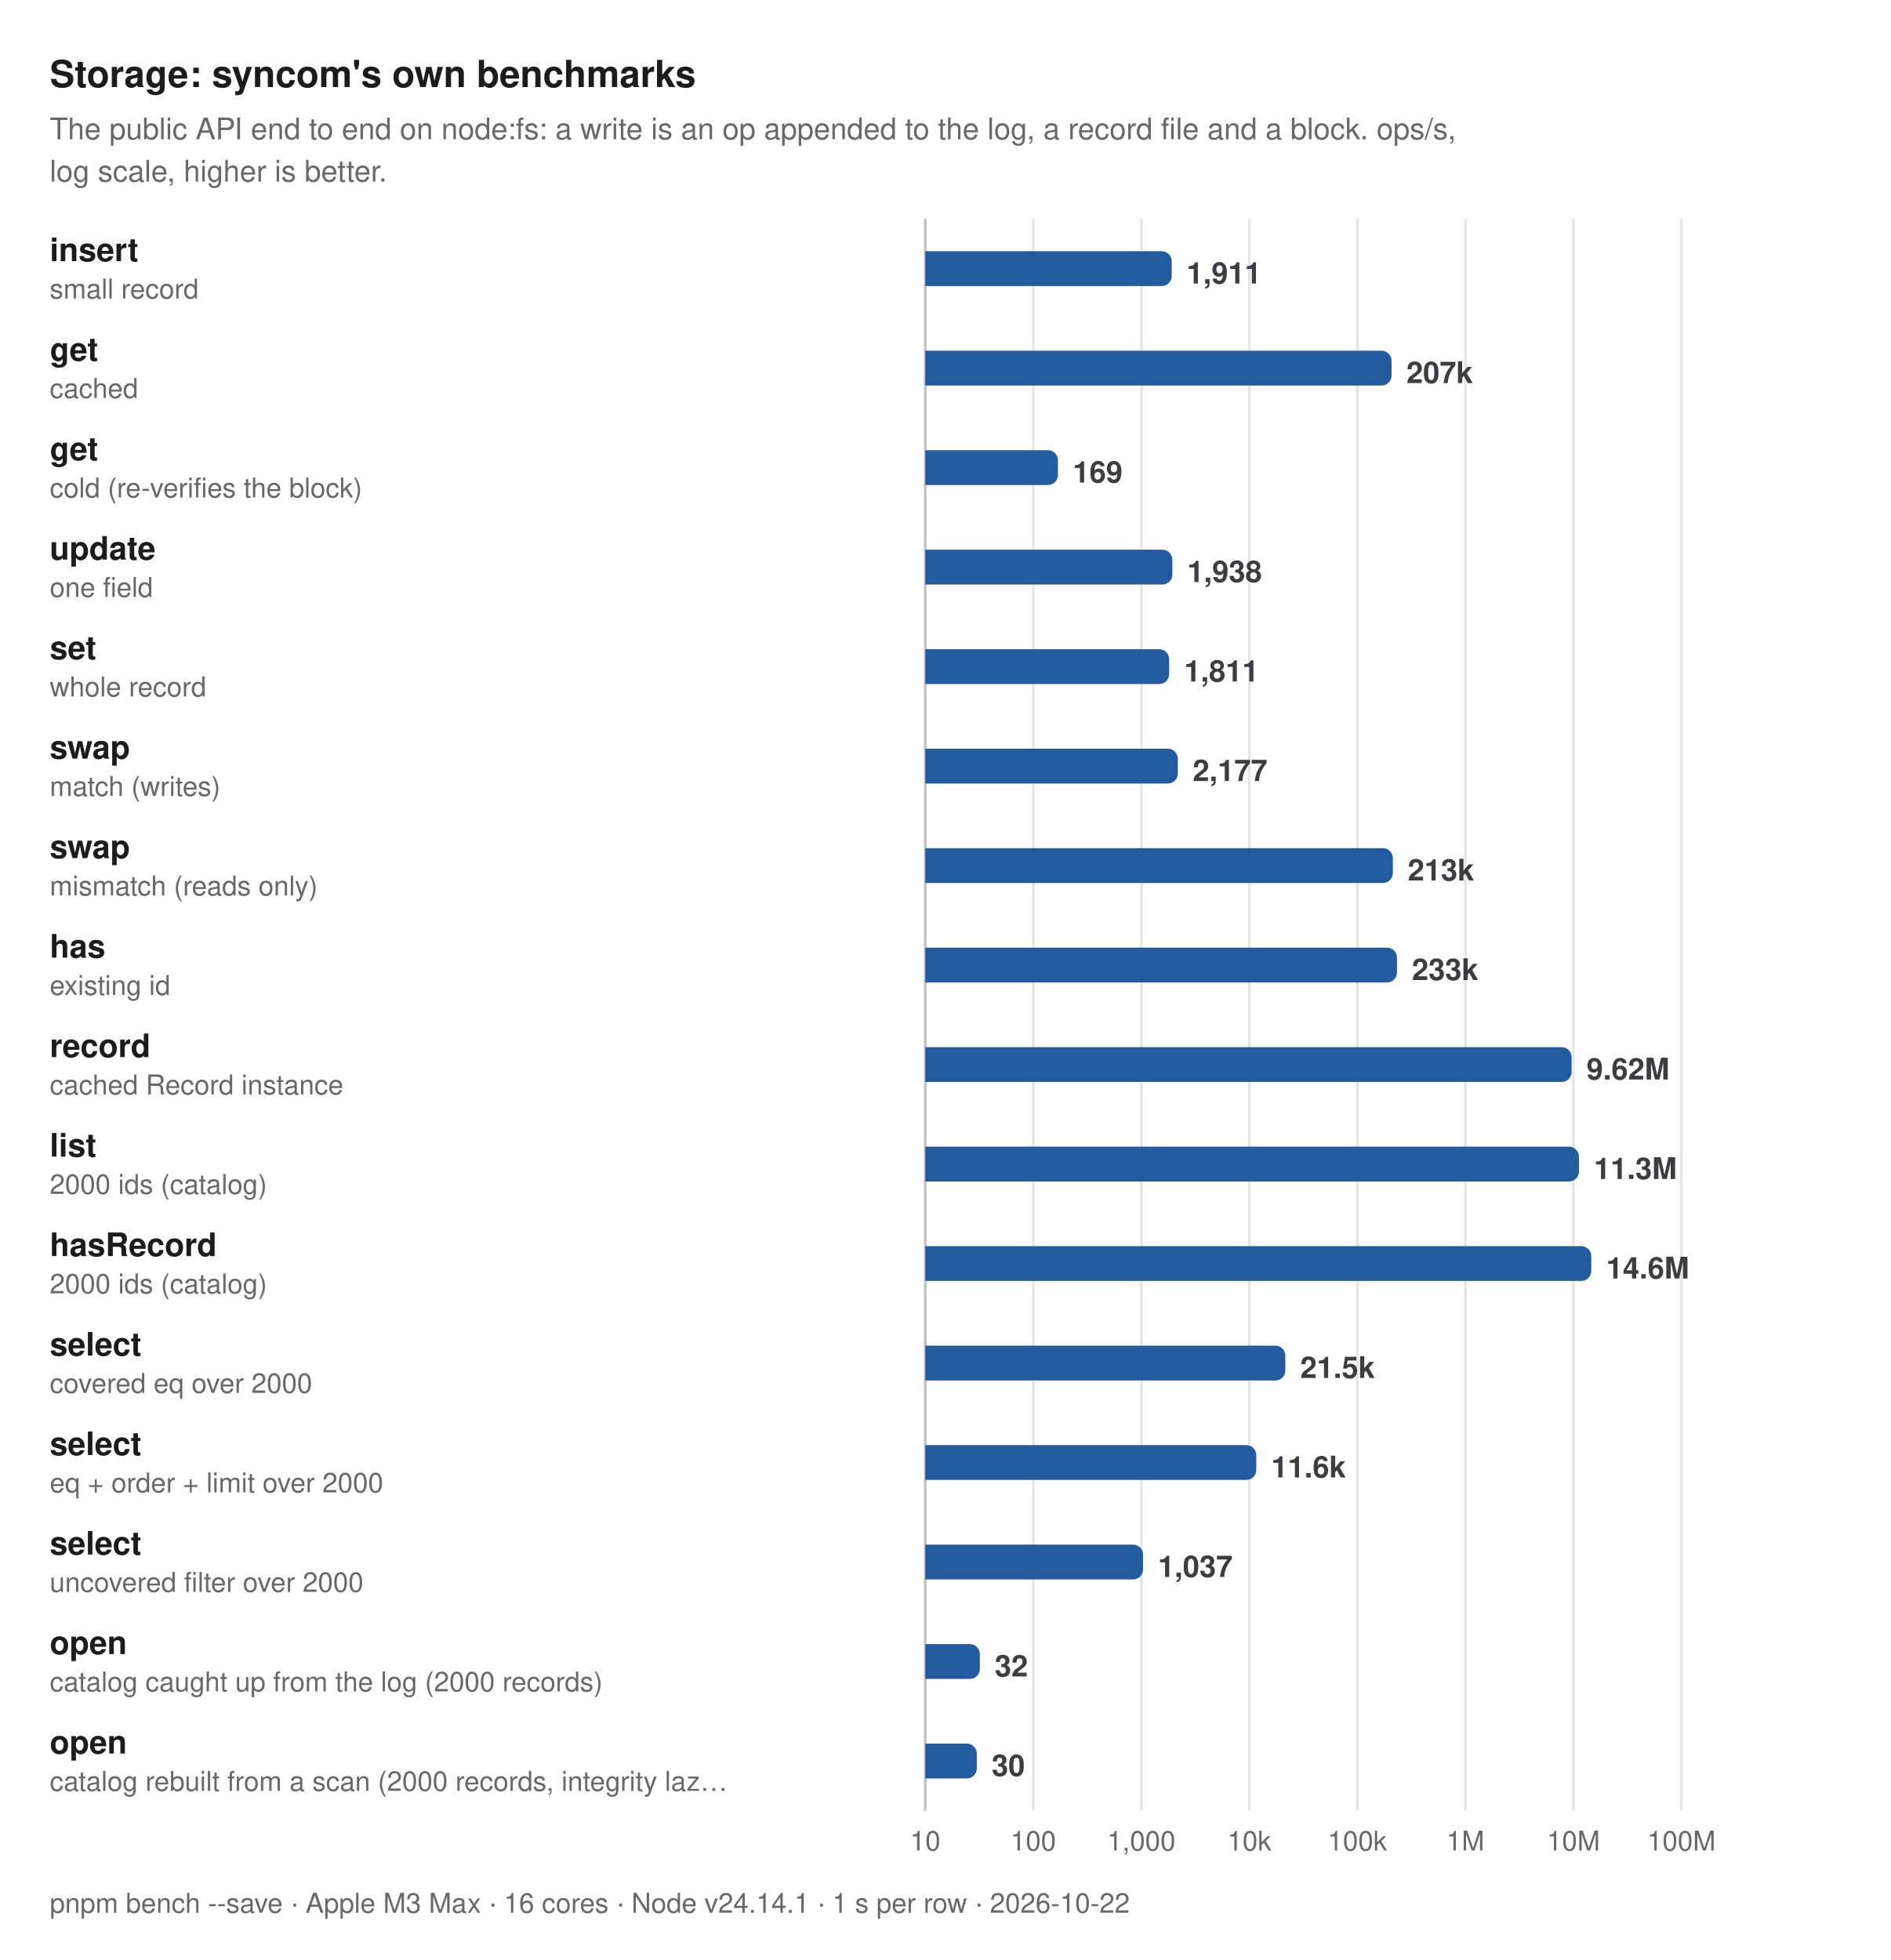
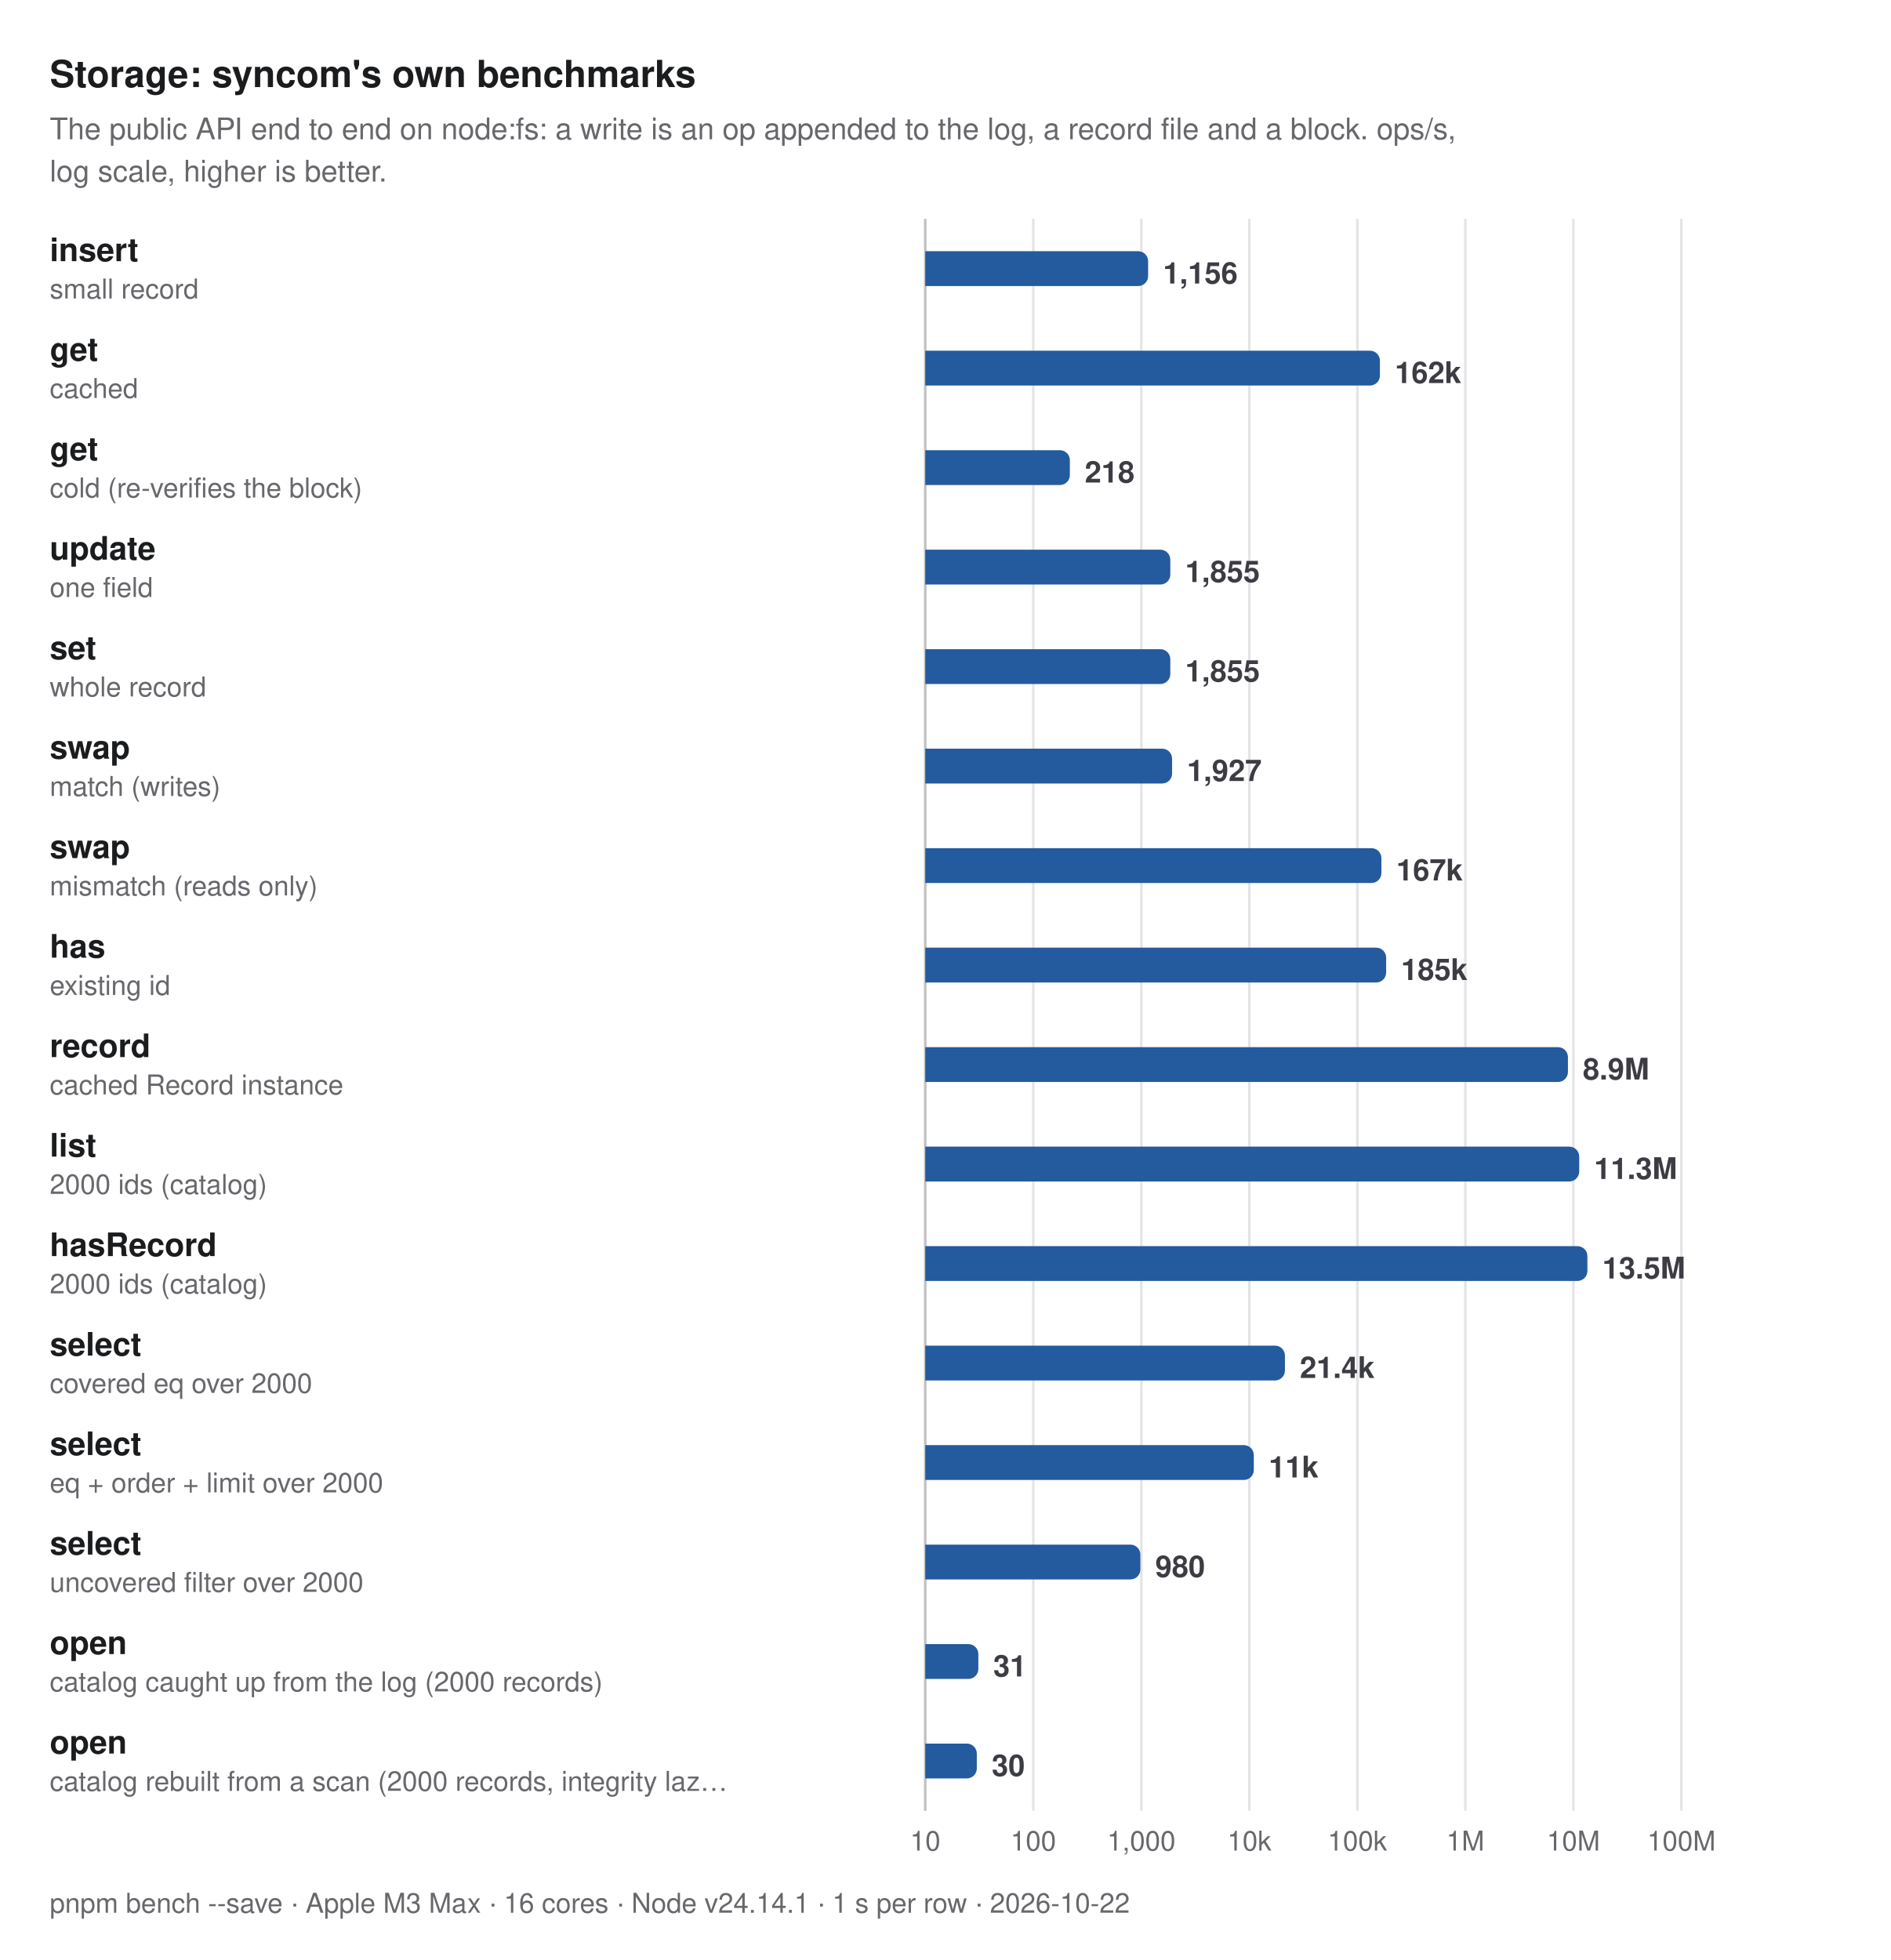
<svg xmlns="http://www.w3.org/2000/svg" width="760" height="788" viewBox="0 0 760 788" role="img" aria-label="Storage: syncom's own benchmarks. The public API end to end on node:fs: a write is an op appended to the log, a record file and a block. ops/s, log scale, higher is better.">
  <style>
  text { font-family: -apple-system, BlinkMacSystemFont, "Segoe UI", Helvetica, Arial, sans-serif; }
  .title { font-size: 15px; font-weight: 700; fill: #1b1c1e; }
  .subtitle, .caption { font-size: 12px; fill: #67676c; }
  .caption { font-size: 11px; }
  .group { font-size: 11px; font-weight: 600; letter-spacing: 0.06em; fill: #67676c; }
  .label { font-size: 13px; font-weight: 600; fill: #1b1c1e; }
  .label.primary, .label.secondary { font-weight: 700; }
  .sublabel { font-size: 11px; fill: #67676c; }
  .value { font-size: 12px; font-weight: 600; fill: #3c3c43; font-variant-numeric: tabular-nums; }
  .value.small { font-size: 10px; }
  .legend { font-size: 11px; fill: #3c3c43; }
  .tick { font-size: 11px; fill: #67676c; font-variant-numeric: tabular-nums; }
  .grid { stroke: #e4e4e7; stroke-width: 1; }
  .axis { stroke: #c2c2c4; stroke-width: 1; }
  .ref { stroke: #67676c; stroke-width: 1; stroke-dasharray: 3 3; }
  .bar { fill: #c4c6cc; }
  .bar.primary { fill: #245a9e; }
  .bar.secondary { fill: #5e9be6; }
  @media (prefers-color-scheme: dark) {
    .title, .label { fill: #dfdfd6; }
    .subtitle, .caption, .group, .sublabel, .tick { fill: #98989f; }
    .value, .legend { fill: #c2c2c4; }
    .grid { stroke: #2e2e32; }
    .axis { stroke: #48484c; }
    .ref { stroke: #98989f; }
    .bar { fill: #46474e; }
    .bar.primary { fill: #8dbcf2; }
    .bar.secondary { fill: #3d7bd0; }
  }
</style>
  <text class="title" x="20" y="35">Storage: syncom's own benchmarks</text>
  <text class="subtitle" x="20" y="56">The public API end to end on node:fs: a write is an op appended to the log, a record file and a block. ops/s,</text>
  <text class="subtitle" x="20" y="73">log scale, higher is better.</text>
  <line class="grid" x1="372" y1="88" x2="372" y2="728" />
  <text class="tick" x="372" y="744" text-anchor="middle">10</text>
  <line class="grid" x1="415.429" y1="88" x2="415.429" y2="728" />
  <text class="tick" x="415.429" y="744" text-anchor="middle">100</text>
  <line class="grid" x1="458.857" y1="88" x2="458.857" y2="728" />
  <text class="tick" x="458.857" y="744" text-anchor="middle">1,000</text>
  <line class="grid" x1="502.286" y1="88" x2="502.286" y2="728" />
  <text class="tick" x="502.286" y="744" text-anchor="middle">10k</text>
  <line class="grid" x1="545.714" y1="88" x2="545.714" y2="728" />
  <text class="tick" x="545.714" y="744" text-anchor="middle">100k</text>
  <line class="grid" x1="589.143" y1="88" x2="589.143" y2="728" />
  <text class="tick" x="589.143" y="744" text-anchor="middle">1M</text>
  <line class="grid" x1="632.571" y1="88" x2="632.571" y2="728" />
  <text class="tick" x="632.571" y="744" text-anchor="middle">10M</text>
  <line class="grid" x1="676" y1="88" x2="676" y2="728" />
  <text class="tick" x="676" y="744" text-anchor="middle">100M</text>
  <line class="axis" x1="372" y1="88" x2="372" y2="728" />
  <g>
    <text class="label primary" x="20" y="105">insert</text>
    <text class="sublabel" x="20" y="120">small record</text>
-     <path class="bar primary" d="M372,101H467.072A4,4 0 0 1 471.072,105V111A4,4 0 0 1 467.072,115H372Z" />
-     <text class="value" x="477.072" y="114">1,911</text>
+     <path class="bar primary" d="M372,101H457.591A4,4 0 0 1 461.591,105V111A4,4 0 0 1 457.591,115H372Z" />
+     <text class="value" x="467.591" y="114">1,156</text>
  </g>
  <g>
    <text class="label primary" x="20" y="145">get</text>
    <text class="sublabel" x="20" y="160">cached</text>
-     <path class="bar primary" d="M372,141H555.453A4,4 0 0 1 559.453,145V151A4,4 0 0 1 555.453,155H372Z" />
-     <text class="value" x="565.453" y="154">207k</text>
+     <path class="bar primary" d="M372,141H550.789A4,4 0 0 1 554.789,145V151A4,4 0 0 1 550.789,155H372Z" />
+     <text class="value" x="560.789" y="154">162k</text>
  </g>
  <g>
    <text class="label primary" x="20" y="185">get</text>
    <text class="sublabel" x="20" y="200">cold (re-verifies the block)</text>
-     <path class="bar primary" d="M372,181H421.325A4,4 0 0 1 425.325,185V191A4,4 0 0 1 421.325,195H372Z" />
-     <text class="value" x="431.325" y="194">169</text>
+     <path class="bar primary" d="M372,181H426.127A4,4 0 0 1 430.127,185V191A4,4 0 0 1 426.127,195H372Z" />
+     <text class="value" x="436.127" y="194">218</text>
  </g>
  <g>
    <text class="label primary" x="20" y="225">update</text>
    <text class="sublabel" x="20" y="240">one field</text>
-     <path class="bar primary" d="M372,221H467.337A4,4 0 0 1 471.337,225V231A4,4 0 0 1 467.337,235H372Z" />
-     <text class="value" x="477.337" y="234">1,938</text>
+     <path class="bar primary" d="M372,221H466.511A4,4 0 0 1 470.511,225V231A4,4 0 0 1 466.511,235H372Z" />
+     <text class="value" x="476.511" y="234">1,855</text>
  </g>
  <g>
    <text class="label primary" x="20" y="265">set</text>
    <text class="sublabel" x="20" y="280">whole record</text>
-     <path class="bar primary" d="M372,261H466.058A4,4 0 0 1 470.058,265V271A4,4 0 0 1 466.058,275H372Z" />
-     <text class="value" x="476.058" y="274">1,811</text>
+     <path class="bar primary" d="M372,261H466.511A4,4 0 0 1 470.511,265V271A4,4 0 0 1 466.511,275H372Z" />
+     <text class="value" x="476.511" y="274">1,855</text>
  </g>
  <g>
    <text class="label primary" x="20" y="305">swap</text>
    <text class="sublabel" x="20" y="320">match (writes)</text>
-     <path class="bar primary" d="M372,301H469.53A4,4 0 0 1 473.53,305V311A4,4 0 0 1 469.53,315H372Z" />
-     <text class="value" x="479.53" y="314">2,177</text>
+     <path class="bar primary" d="M372,301H467.229A4,4 0 0 1 471.229,305V311A4,4 0 0 1 467.229,315H372Z" />
+     <text class="value" x="477.229" y="314">1,927</text>
  </g>
  <g>
    <text class="label primary" x="20" y="345">swap</text>
    <text class="sublabel" x="20" y="360">mismatch (reads only)</text>
-     <path class="bar primary" d="M372,341H555.981A4,4 0 0 1 559.981,345V351A4,4 0 0 1 555.981,355H372Z" />
-     <text class="value" x="565.981" y="354">213k</text>
+     <path class="bar primary" d="M372,341H551.386A4,4 0 0 1 555.386,345V351A4,4 0 0 1 551.386,355H372Z" />
+     <text class="value" x="561.386" y="354">167k</text>
  </g>
  <g>
    <text class="label primary" x="20" y="385">has</text>
    <text class="sublabel" x="20" y="400">existing id</text>
-     <path class="bar primary" d="M372,381H557.65A4,4 0 0 1 561.65,385V391A4,4 0 0 1 557.65,395H372Z" />
-     <text class="value" x="567.65" y="394">233k</text>
+     <path class="bar primary" d="M372,381H553.289A4,4 0 0 1 557.289,385V391A4,4 0 0 1 553.289,395H372Z" />
+     <text class="value" x="563.289" y="394">185k</text>
  </g>
  <g>
    <text class="label primary" x="20" y="425">record</text>
    <text class="sublabel" x="20" y="440">cached Record instance</text>
-     <path class="bar primary" d="M372,421H627.849A4,4 0 0 1 631.849,425V431A4,4 0 0 1 627.849,435H372Z" />
-     <text class="value" x="637.849" y="434">9.62M</text>
+     <path class="bar primary" d="M372,421H626.376A4,4 0 0 1 630.376,425V431A4,4 0 0 1 626.376,435H372Z" />
+     <text class="value" x="636.376" y="434">8.9M</text>
  </g>
  <g>
    <text class="label primary" x="20" y="465">list</text>
    <text class="sublabel" x="20" y="480">2000 ids (catalog)</text>
-     <path class="bar primary" d="M372,461H630.807A4,4 0 0 1 634.807,465V471A4,4 0 0 1 630.807,475H372Z" />
-     <text class="value" x="640.807" y="474">11.3M</text>
+     <path class="bar primary" d="M372,461H630.918A4,4 0 0 1 634.918,465V471A4,4 0 0 1 630.918,475H372Z" />
+     <text class="value" x="640.918" y="474">11.3M</text>
  </g>
  <g>
    <text class="label primary" x="20" y="505">hasRecord</text>
    <text class="sublabel" x="20" y="520">2000 ids (catalog)</text>
-     <path class="bar primary" d="M372,501H635.766A4,4 0 0 1 639.766,505V511A4,4 0 0 1 635.766,515H372Z" />
-     <text class="value" x="645.766" y="514">14.6M</text>
+     <path class="bar primary" d="M372,501H634.2A4,4 0 0 1 638.2,505V511A4,4 0 0 1 634.2,515H372Z" />
+     <text class="value" x="644.2" y="514">13.5M</text>
  </g>
  <g>
    <text class="label primary" x="20" y="545">select</text>
    <text class="sublabel" x="20" y="560">covered eq over 2000</text>
-     <path class="bar primary" d="M372,541H512.758A4,4 0 0 1 516.758,545V551A4,4 0 0 1 512.758,555H372Z" />
-     <text class="value" x="522.758" y="554">21.5k</text>
+     <path class="bar primary" d="M372,541H512.602A4,4 0 0 1 516.602,545V551A4,4 0 0 1 512.602,555H372Z" />
+     <text class="value" x="522.602" y="554">21.4k</text>
  </g>
  <g>
    <text class="label primary" x="20" y="585">select</text>
    <text class="sublabel" x="20" y="600">eq + order + limit over 2000</text>
-     <path class="bar primary" d="M372,581H501.066A4,4 0 0 1 505.066,585V591A4,4 0 0 1 501.066,595H372Z" />
-     <text class="value" x="511.066" y="594">11.6k</text>
+     <path class="bar primary" d="M372,581H500.083A4,4 0 0 1 504.083,585V591A4,4 0 0 1 500.083,595H372Z" />
+     <text class="value" x="510.083" y="594">11k</text>
  </g>
  <g>
    <text class="label primary" x="20" y="625">select</text>
    <text class="sublabel" x="20" y="640">uncovered filter over 2000</text>
-     <path class="bar primary" d="M372,621H455.542A4,4 0 0 1 459.542,625V631A4,4 0 0 1 455.542,635H372Z" />
-     <text class="value" x="465.542" y="634">1,037</text>
+     <path class="bar primary" d="M372,621H454.476A4,4 0 0 1 458.476,625V631A4,4 0 0 1 454.476,635H372Z" />
+     <text class="value" x="464.476" y="634">980</text>
  </g>
  <g>
    <text class="label primary" x="20" y="665">open</text>
    <text class="sublabel" x="20" y="680">catalog caught up from the log (2000 records)</text>
-     <path class="bar primary" d="M372,661H389.938A4,4 0 0 1 393.938,665V671A4,4 0 0 1 389.938,675H372Z" />
-     <text class="value" x="399.938" y="674">32</text>
+     <path class="bar primary" d="M372,661H389.339A4,4 0 0 1 393.339,665V671A4,4 0 0 1 389.339,675H372Z" />
+     <text class="value" x="399.339" y="674">31</text>
  </g>
  <g>
    <text class="label primary" x="20" y="705">open</text>
    <text class="sublabel" x="20" y="720">catalog rebuilt from a scan (2000 records, integrity laz…</text>
    <path class="bar primary" d="M372,701H388.721A4,4 0 0 1 392.721,705V711A4,4 0 0 1 388.721,715H372Z" />
    <text class="value" x="398.721" y="714">30</text>
  </g>
  <text class="caption" x="20" y="769">pnpm bench --save · Apple M3 Max · 16 cores · Node v24.14.1 · 1 s per row · 2026-10-22</text>
</svg>
